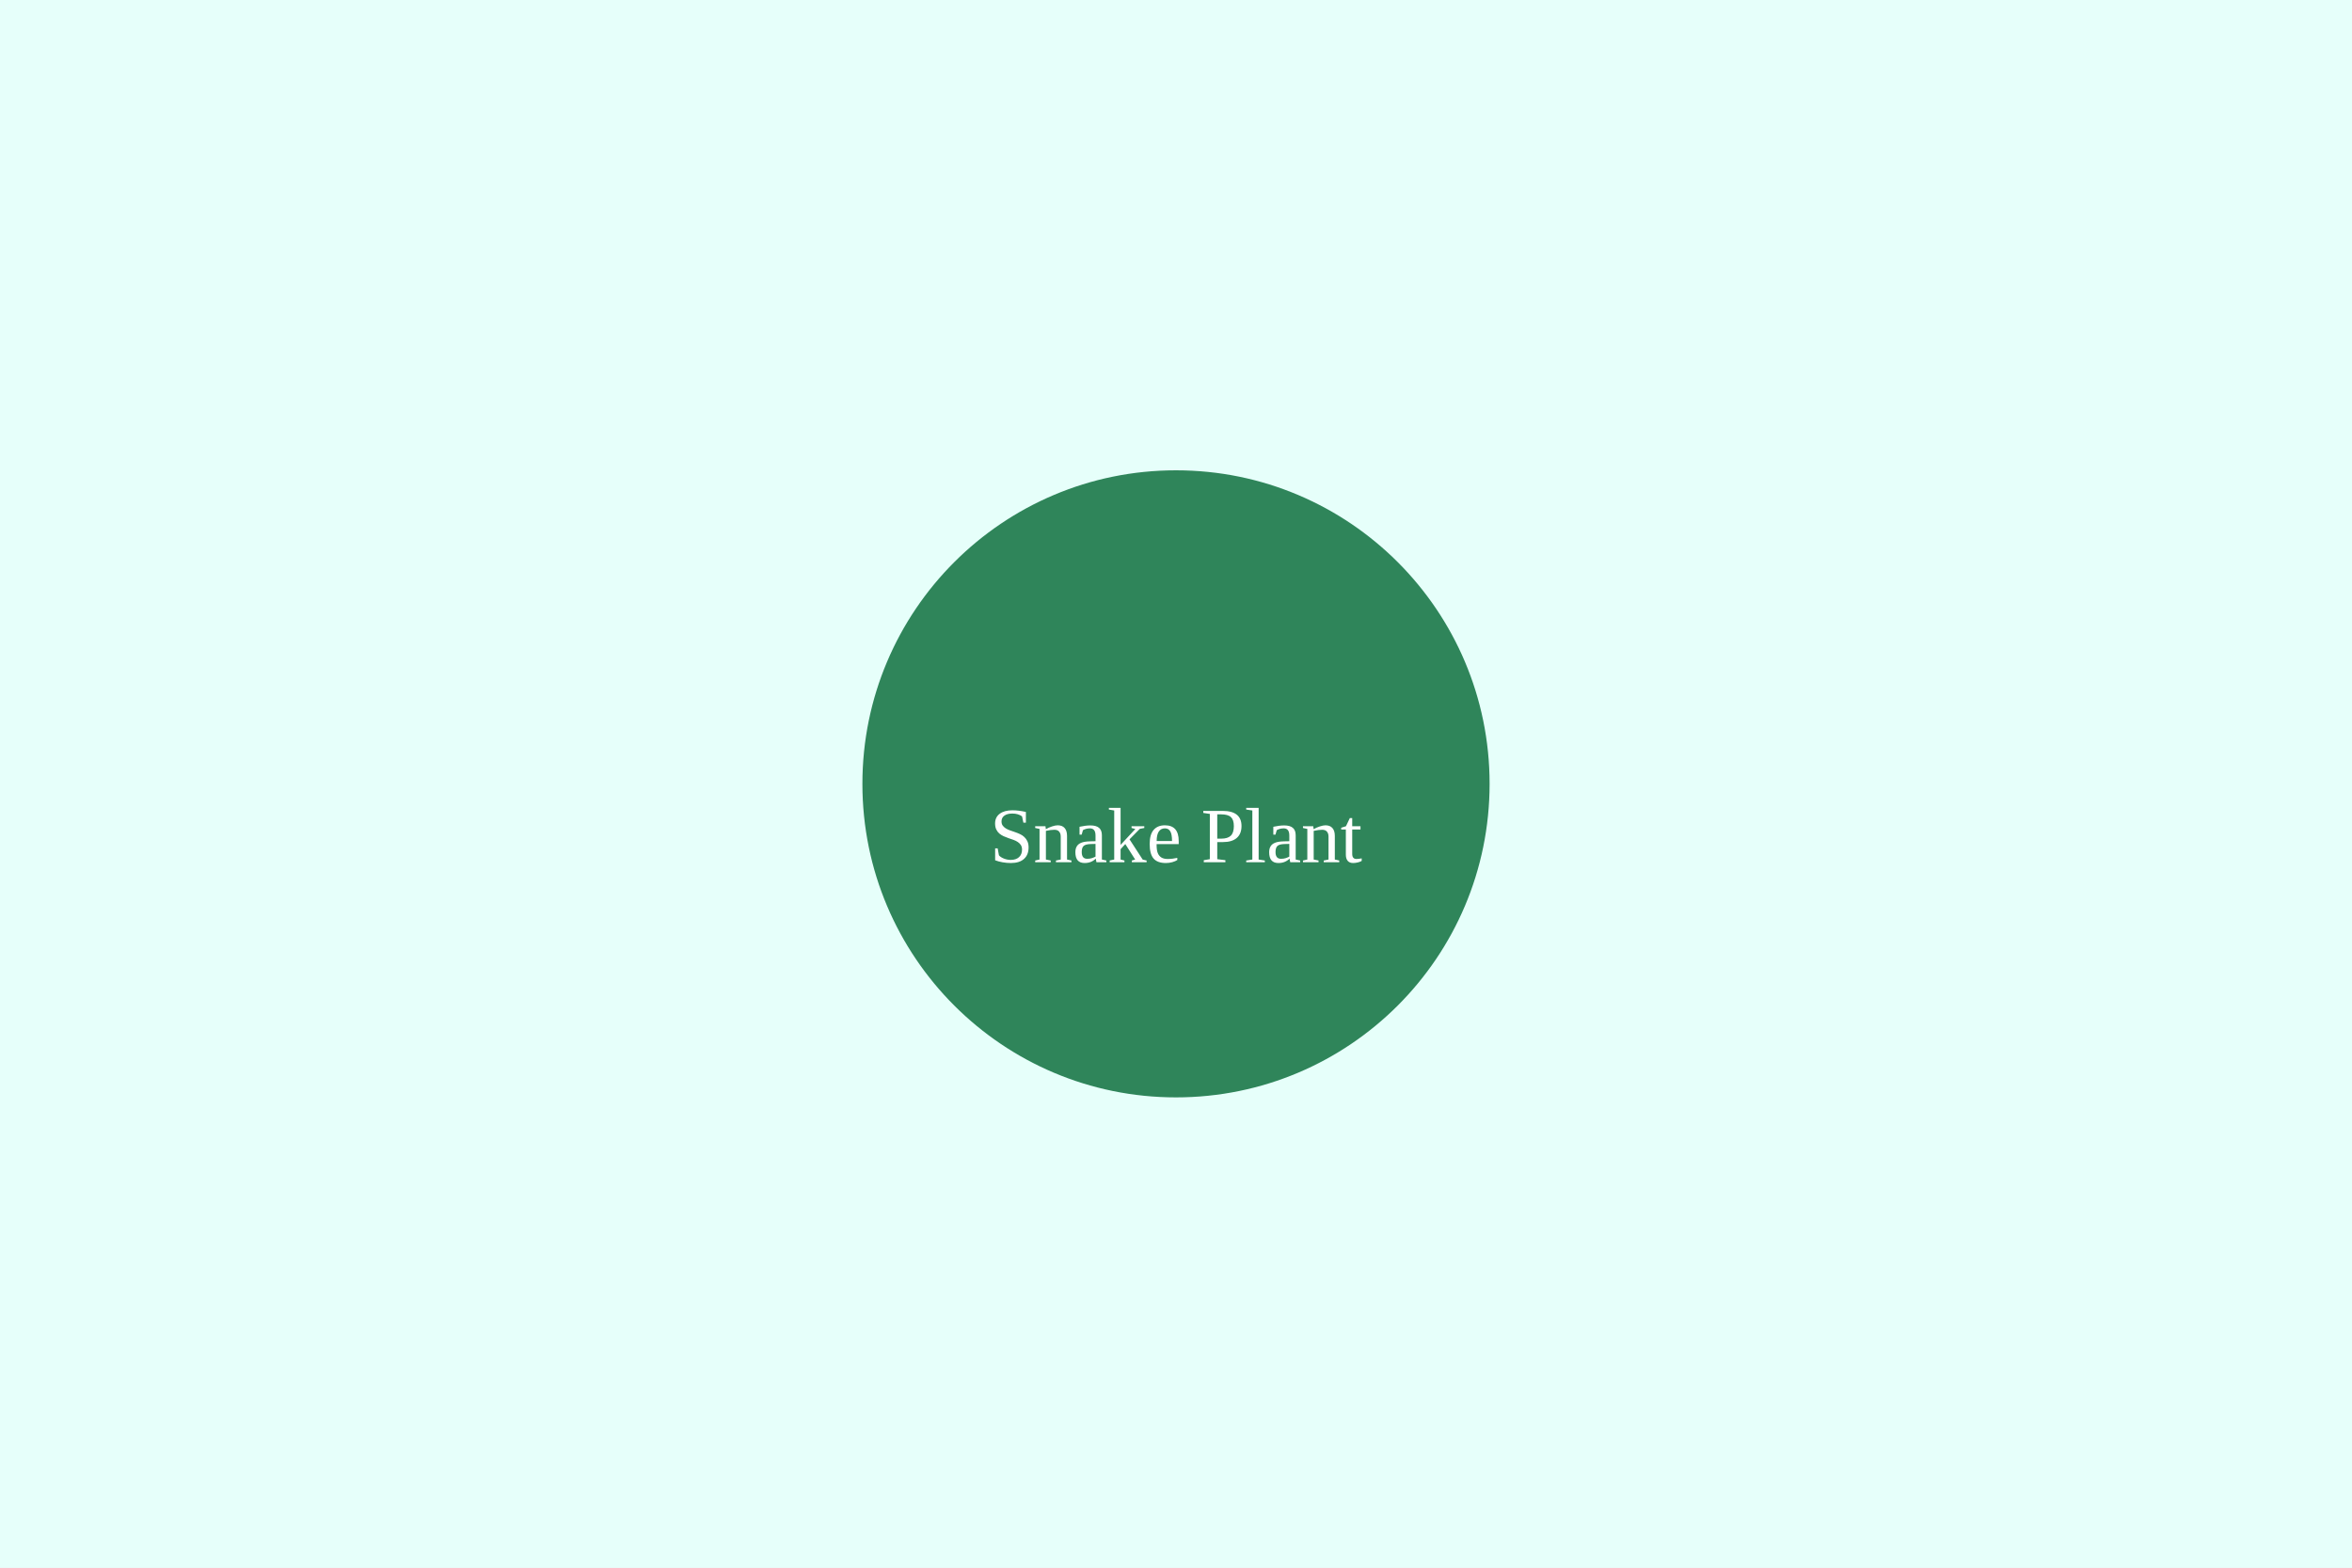
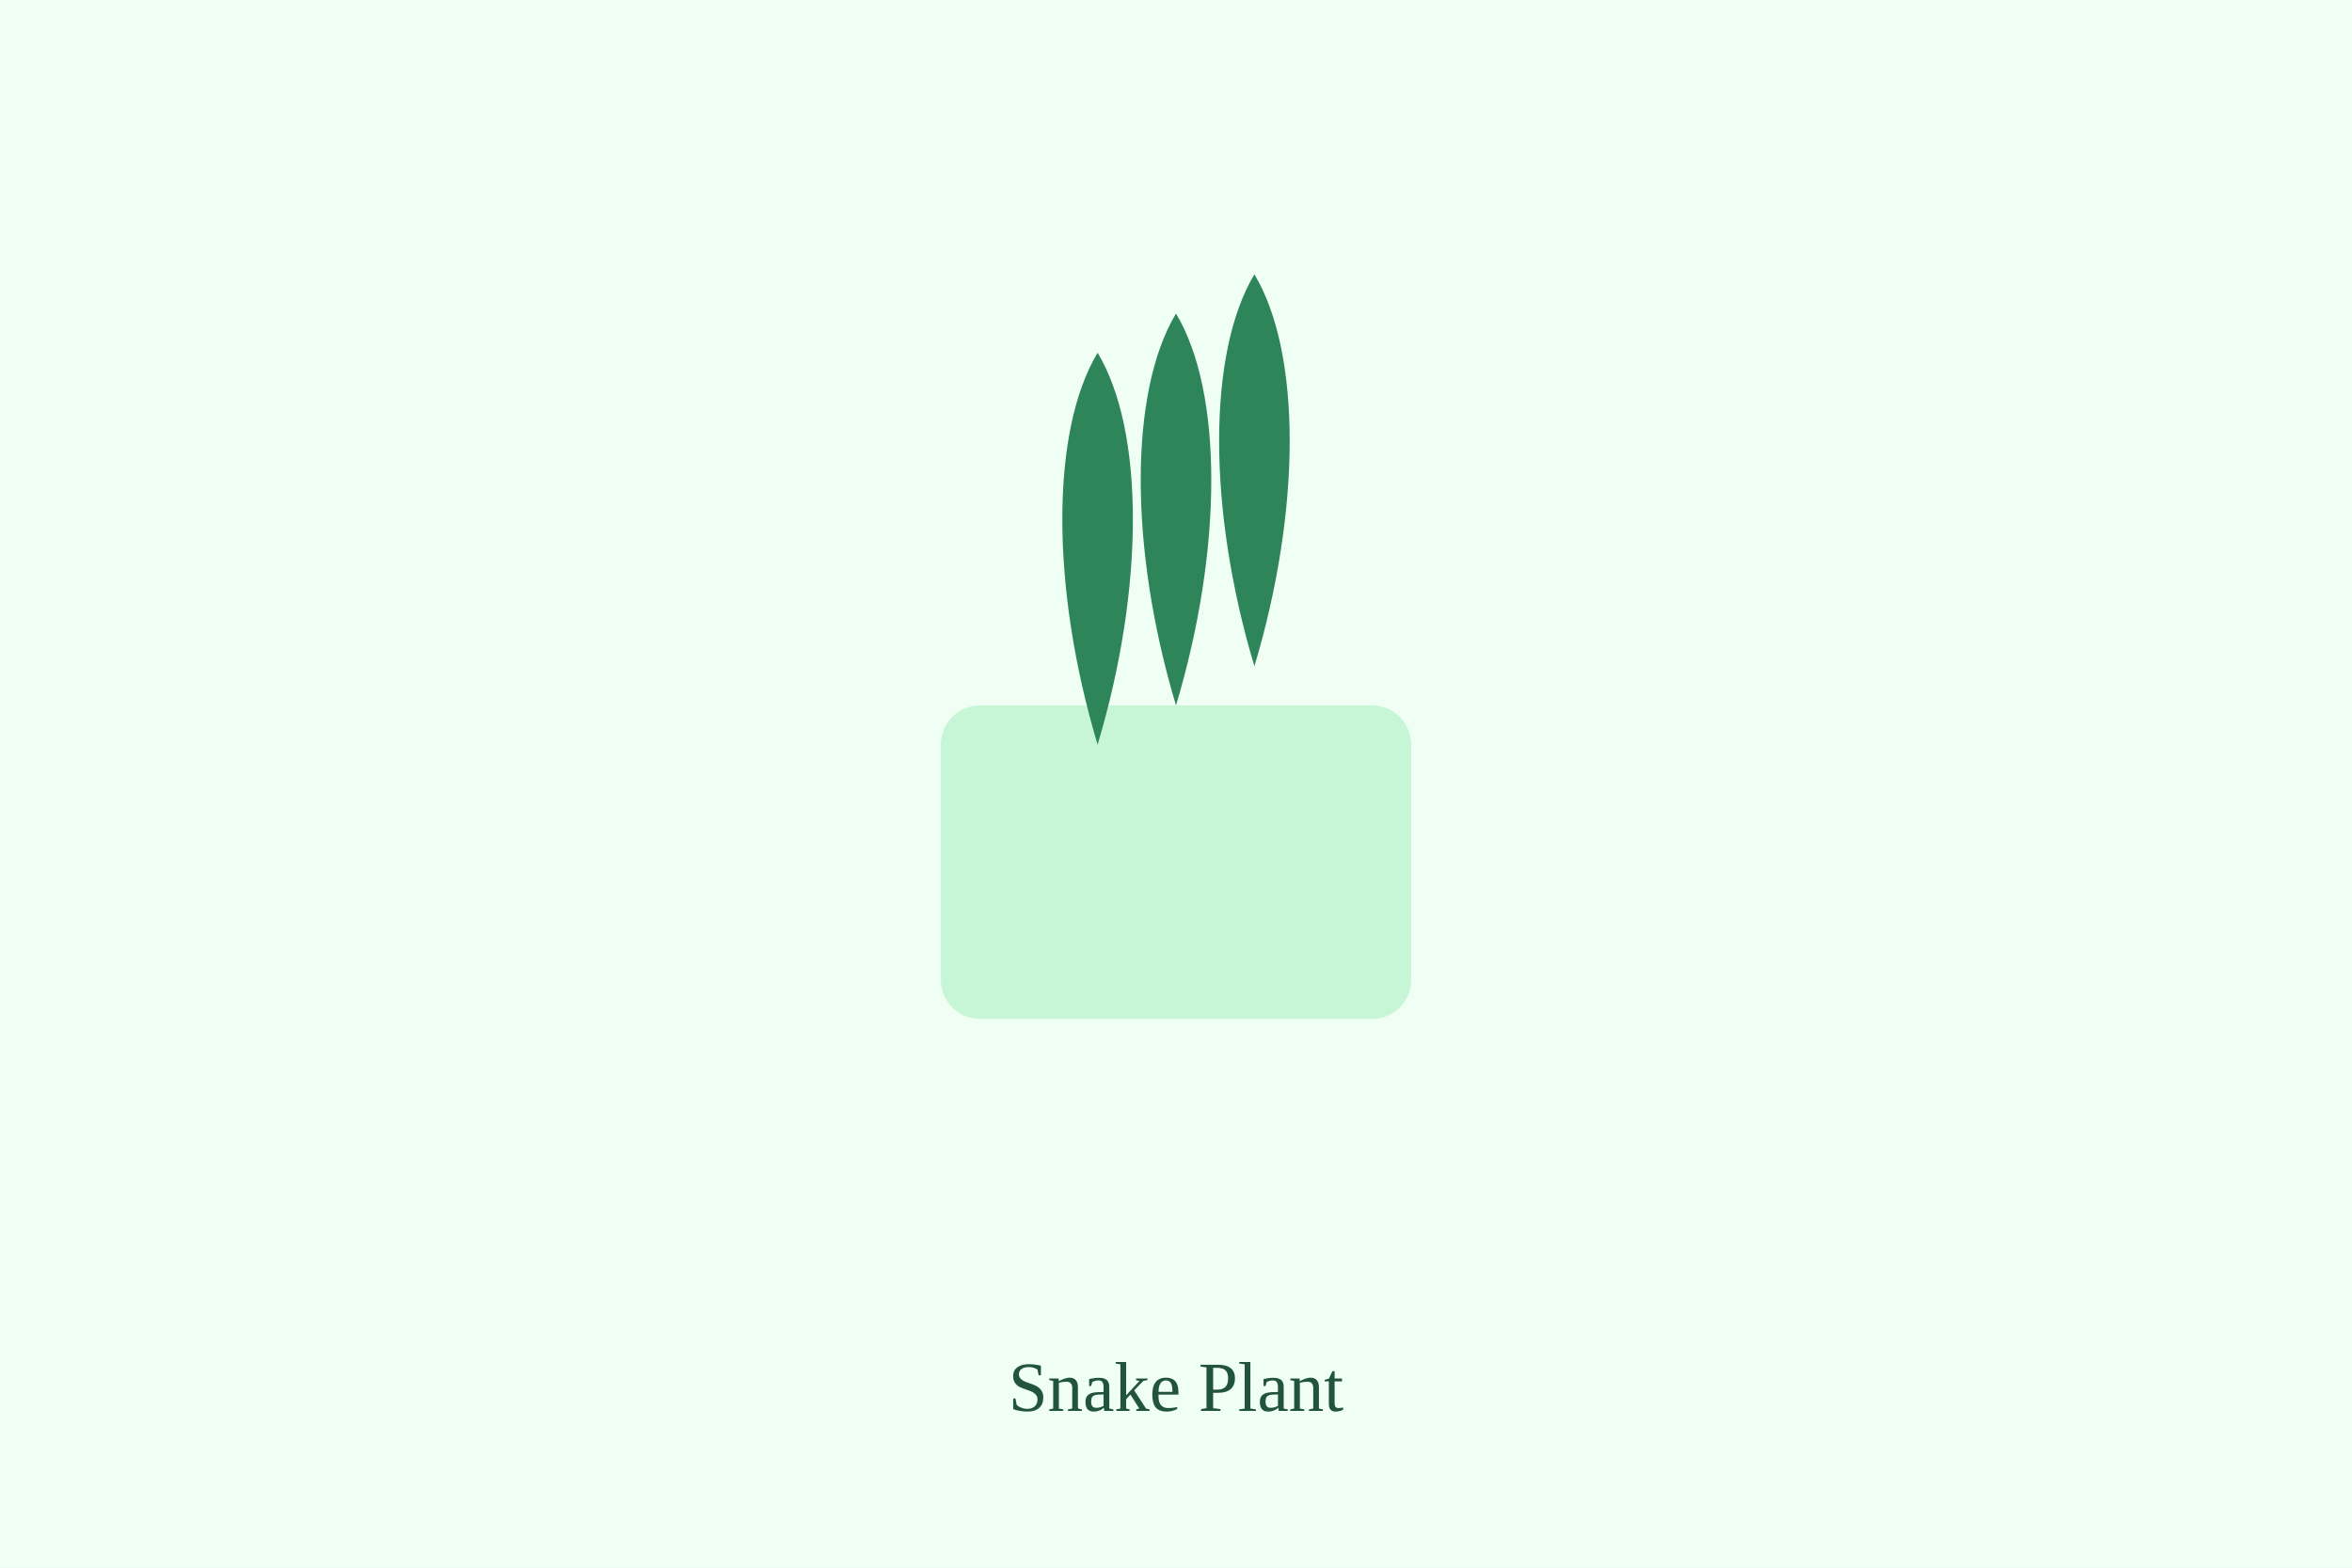
<svg xmlns="http://www.w3.org/2000/svg" width="600" height="400" viewBox="0 0 600 400">
-   <rect width="100%" height="100%" fill="#e6fffa" />
-   <circle cx="300" cy="200" r="80" fill="#2f855a" />
-   <text x="300" y="220" text-anchor="middle" fill="white" font-size="20">Snake Plant</text>
+   <rect width="100%" height="100%" fill="#f0fff4" />
+   <g transform="translate(200,60)">
+     <rect x="40" y="120" width="120" height="80" rx="10" fill="#c6f6d5" />
+     <g fill="#2f855a">
+       <path d="M100 20 C88 40 88 80 100 120 C112 80 112 40 100 20 Z" />
+       <path d="M120 10 C108 30 108 70 120 110 C132 70 132 30 120 10 Z" />
+       <path d="M80 30 C68 50 68 90 80 130 C92 90 92 50 80 30 Z" />
+     </g>
+   </g>
+   <text x="300" y="360" text-anchor="middle" fill="#22543d" font-size="18">Snake Plant</text>
</svg>
